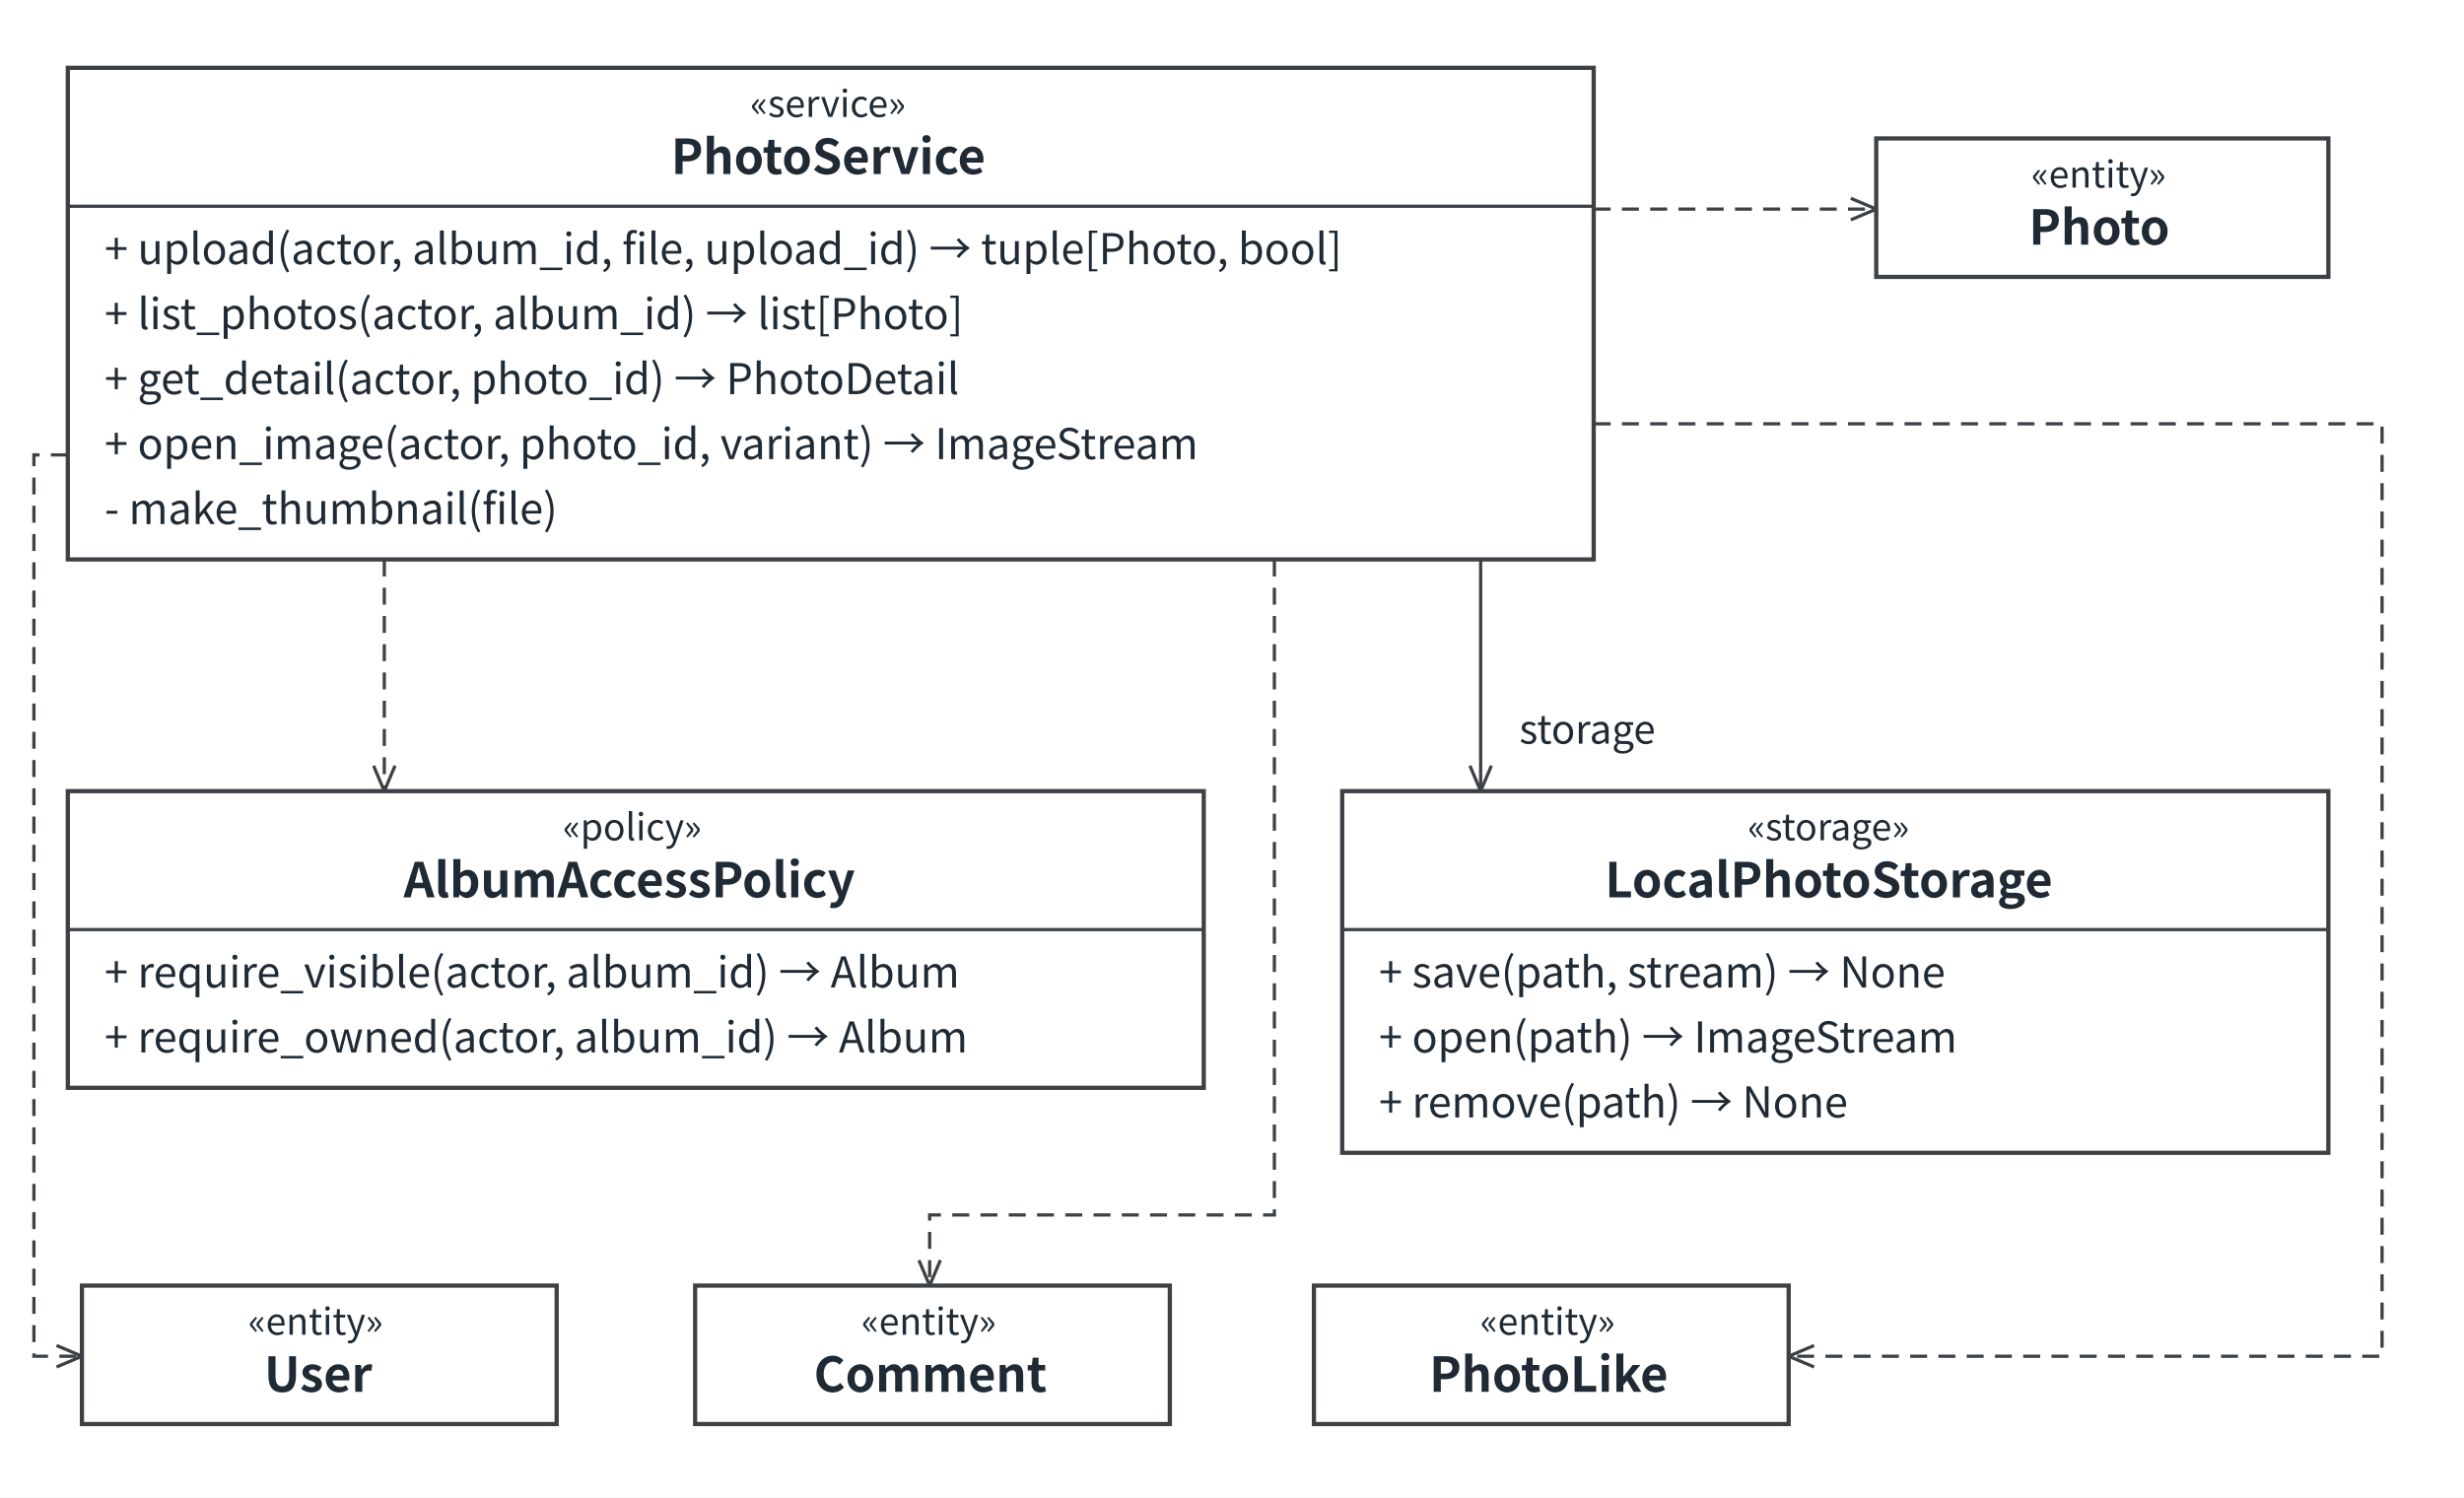
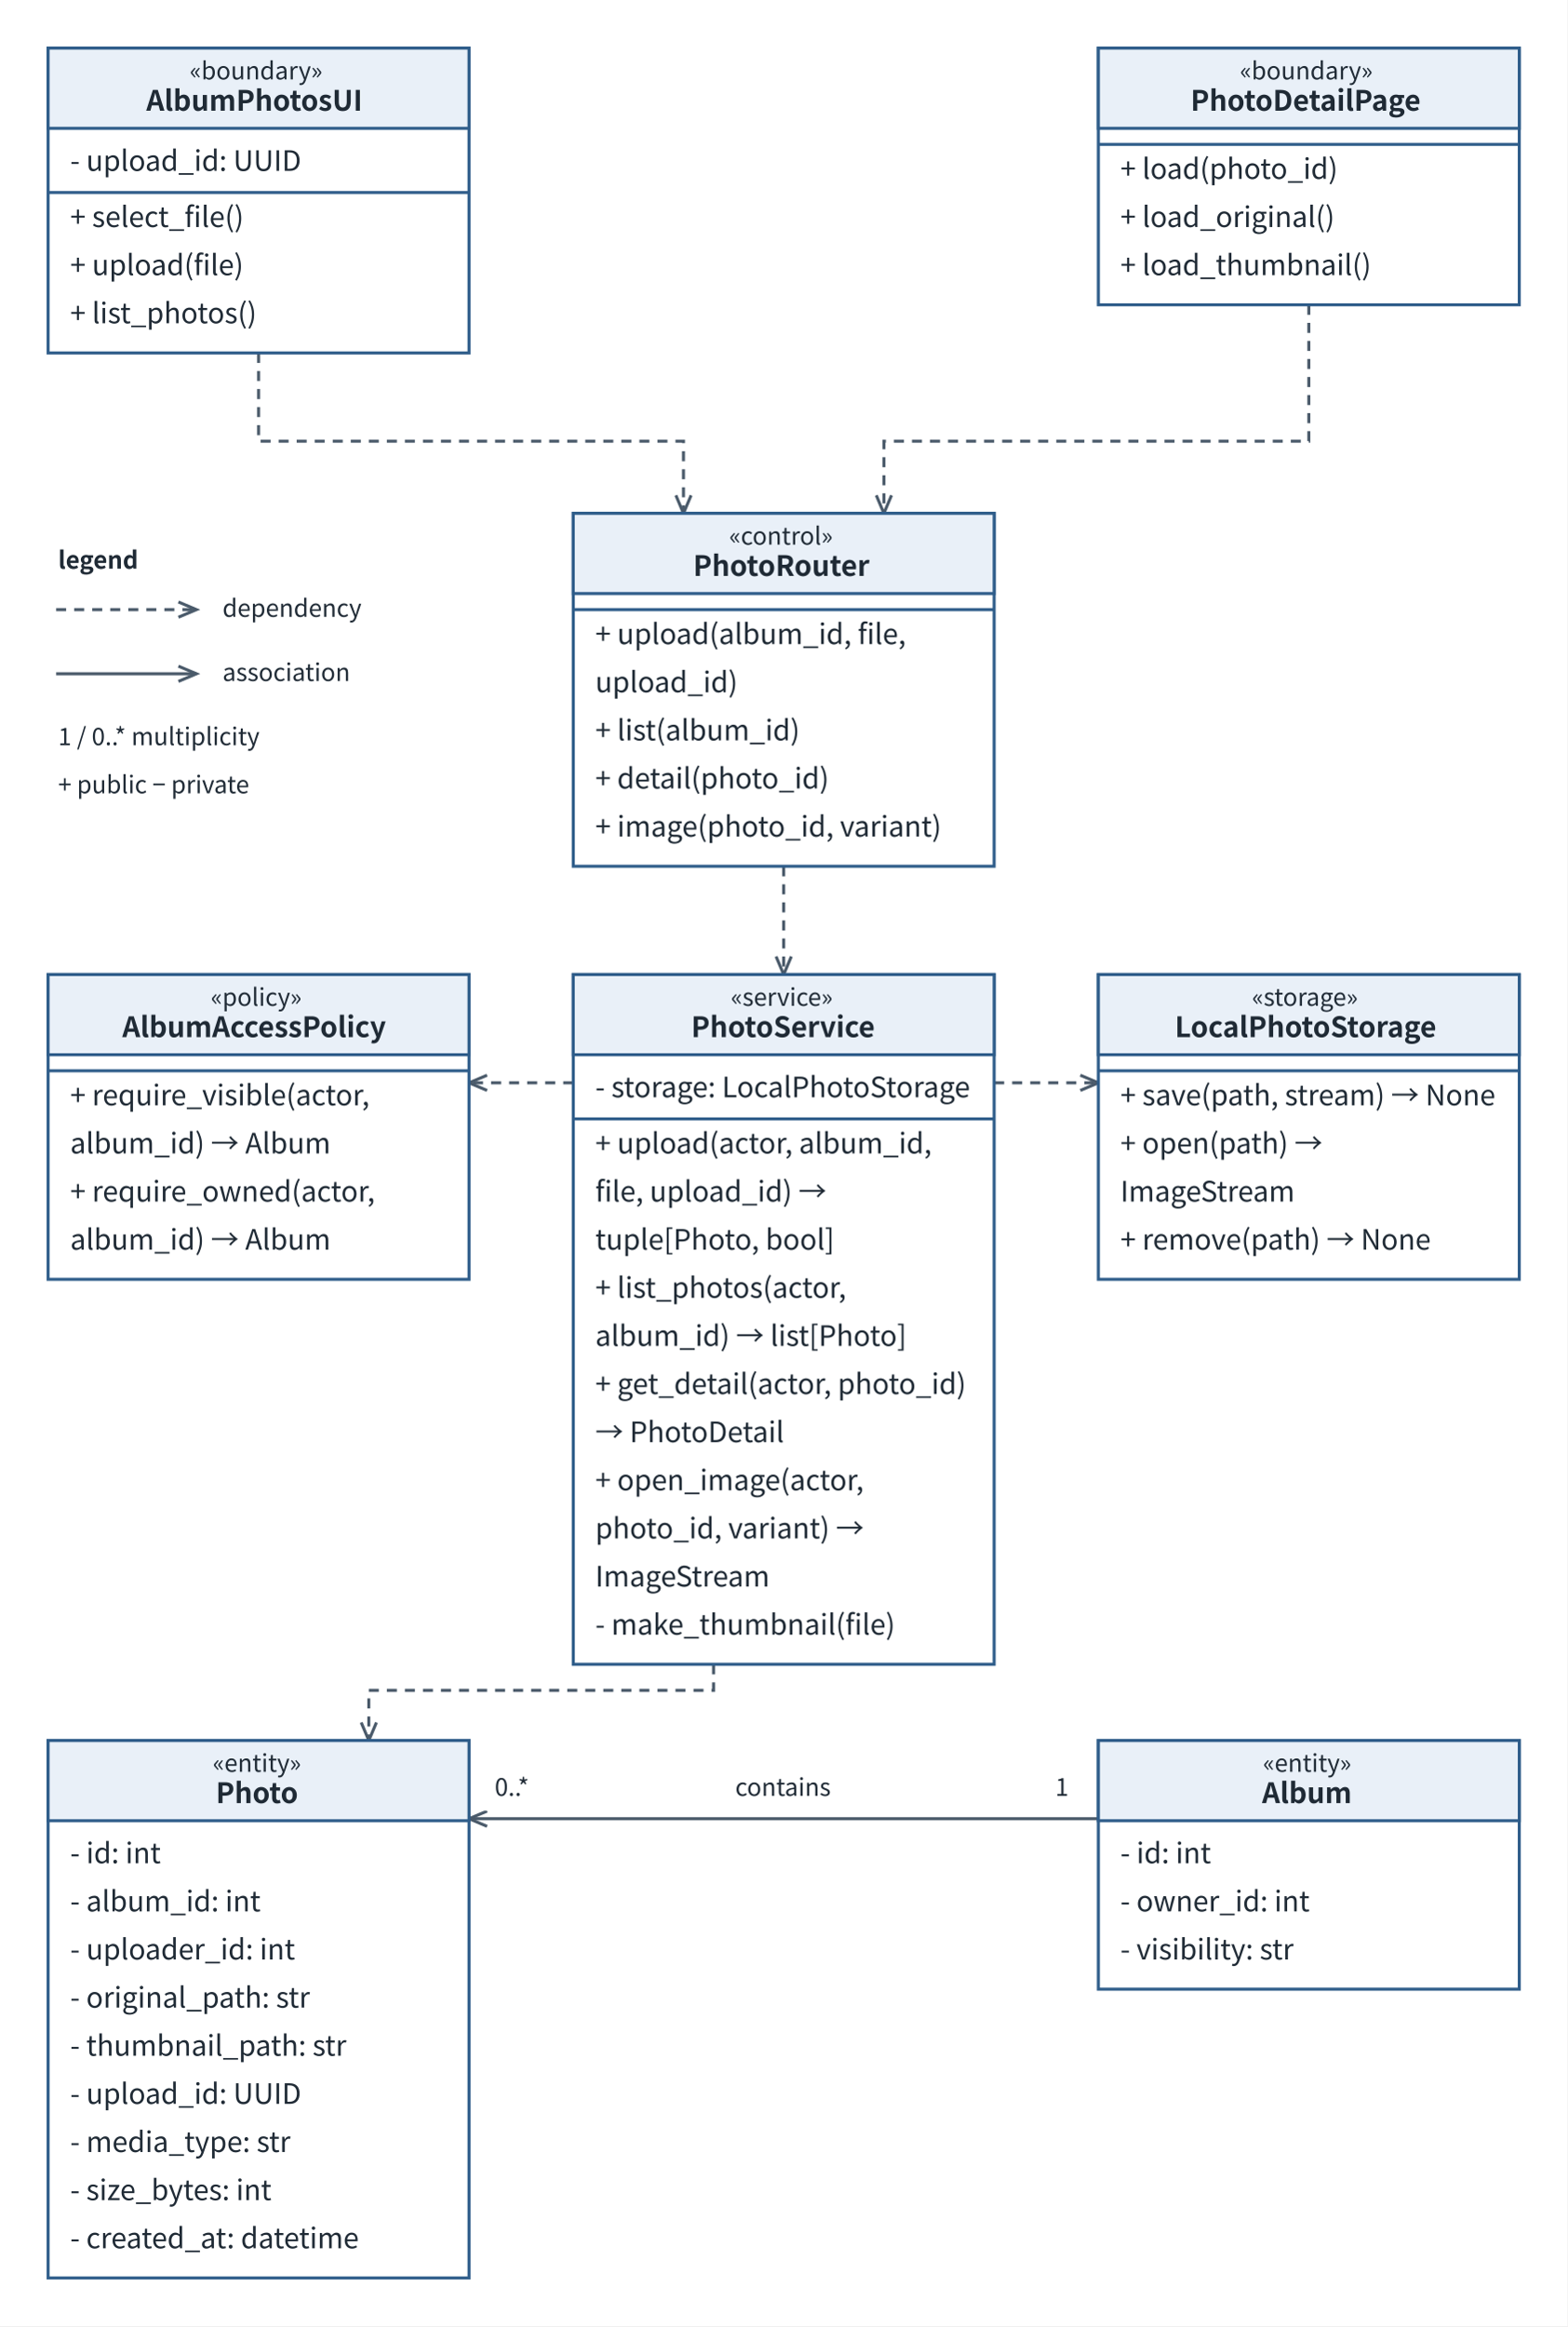
- <svg xmlns="http://www.w3.org/2000/svg" width="872" height="530" viewBox="0 0 872 530" role="img" aria-labelledby="title desc">
+ <svg xmlns="http://www.w3.org/2000/svg" width="782" height="1160" viewBox="0 0 782 1160" role="img" aria-labelledby="title desc">
  <rect width="100%" height="100%" fill="white" />
  <g font-family="Microsoft YaHei, Noto Sans CJK SC, sans-serif" fill="#1F2A35">
-     <polyline points="564,74 664,74" fill="none" stroke="#3D4145" stroke-width="1.15" stroke-dasharray="6,4" />
-     <polyline points="655.0,70.2 664,74 655.0,77.8" fill="none" stroke="#3D4145" stroke-width="1.15" />
-     <polyline points="136,198 136,280" fill="none" stroke="#3D4145" stroke-width="1.15" stroke-dasharray="6,4" />
-     <polyline points="139.8,271.0 136,280 132.2,271.0" fill="none" stroke="#3D4145" stroke-width="1.15" />
-     <polyline points="24,161 12,161 12,480 29,480" fill="none" stroke="#3D4145" stroke-width="1.15" stroke-dasharray="6,4" />
-     <polyline points="20.0,476.2 29,480 20.0,483.8" fill="none" stroke="#3D4145" stroke-width="1.15" />
-     <polyline points="451,198 451,430 329,430 329,455" fill="none" stroke="#3D4145" stroke-width="1.15" stroke-dasharray="6,4" />
-     <polyline points="332.8,446.0 329,455 325.2,446.0" fill="none" stroke="#3D4145" stroke-width="1.15" />
-     <polyline points="564,150 843,150 843,480 633,480" fill="none" stroke="#3D4145" stroke-width="1.15" stroke-dasharray="6,4" />
-     <polyline points="642.0,483.8 633,480 642.0,476.2" fill="none" stroke="#3D4145" stroke-width="1.15" />
-     <polyline points="524,198 524,280" fill="none" stroke="#3D4145" stroke-width="1.15" />
-     <polyline points="527.8,271.0 524,280 520.2,271.0" fill="none" stroke="#3D4145" stroke-width="1.15" />
-     <rect x="531.5" y="248" width="63" height="22" fill="#FFFFFF" />
-     <text x="537.667" y="263.2" font-size="14" font-weight="400" text-decoration="none">storage</text>
-     <rect x="24" y="24" width="540" height="174" fill="#FFFFFF" stroke="#3D4145" stroke-width="1.5" />
-     <text x="265.495" y="41.4" font-size="13" font-weight="400" text-decoration="none">«service»</text>
-     <text x="237.495" y="61.6" font-size="17" font-weight="600" text-decoration="none">PhotoService</text>
-     <polyline points="24,73 564,73" fill="none" stroke="#3D4145" stroke-width="1.15" />
-     <text x="37" y="93.5" font-size="15" font-weight="400" text-decoration="none">+ upload(actor, album_id, file, upload_id) → tuple[Photo, bool]</text>
-     <text x="37" y="116.5" font-size="15" font-weight="400" text-decoration="none">+ list_photos(actor, album_id) → list[Photo]</text>
-     <text x="37" y="139.5" font-size="15" font-weight="400" text-decoration="none">+ get_detail(actor, photo_id) → PhotoDetail</text>
-     <text x="37" y="162.5" font-size="15" font-weight="400" text-decoration="none">+ open_image(actor, photo_id, variant) → ImageStream</text>
-     <text x="37" y="185.5" font-size="15" font-weight="400" text-decoration="none">- make_thumbnail(file)</text>
-     <rect x="664" y="49" width="160" height="49" fill="#FFFFFF" stroke="#3D4145" stroke-width="1.5" />
-     <text x="718.833" y="66.4" font-size="13" font-weight="400" text-decoration="none">«entity»</text>
-     <text x="718.0" y="86.6" font-size="17" font-weight="600" text-decoration="none">Photo</text>
-     <rect x="24" y="280" width="402" height="105" fill="#FFFFFF" stroke="#3D4145" stroke-width="1.5" />
-     <text x="199.167" y="297.4" font-size="13" font-weight="400" text-decoration="none">«policy»</text>
-     <text x="142.839" y="317.6" font-size="17" font-weight="600" text-decoration="none">AlbumAccessPolicy</text>
-     <polyline points="24,329 426,329" fill="none" stroke="#3D4145" stroke-width="1.15" />
-     <text x="37" y="349.5" font-size="15" font-weight="400" text-decoration="none">+ require_visible(actor, album_id) → Album</text>
-     <text x="37" y="372.5" font-size="15" font-weight="400" text-decoration="none">+ require_owned(actor, album_id) → Album</text>
-     <rect x="475" y="280" width="349" height="128" fill="#FFFFFF" stroke="#3D4145" stroke-width="1.5" />
-     <text x="618.5" y="297.4" font-size="13" font-weight="400" text-decoration="none">«storage»</text>
-     <text x="568.003" y="317.6" font-size="17" font-weight="600" text-decoration="none">LocalPhotoStorage</text>
-     <polyline points="475,329 824,329" fill="none" stroke="#3D4145" stroke-width="1.15" />
-     <text x="488" y="349.5" font-size="15" font-weight="400" text-decoration="none">+ save(path, stream) → None</text>
-     <text x="488" y="372.5" font-size="15" font-weight="400" text-decoration="none">+ open(path) → ImageStream</text>
-     <text x="488" y="395.5" font-size="15" font-weight="400" text-decoration="none">+ remove(path) → None</text>
-     <rect x="29" y="455" width="168" height="49" fill="#FFFFFF" stroke="#3D4145" stroke-width="1.5" />
-     <text x="87.833" y="472.4" font-size="13" font-weight="400" text-decoration="none">«entity»</text>
-     <text x="93.5" y="492.6" font-size="17" font-weight="600" text-decoration="none">User</text>
-     <rect x="246" y="455" width="168" height="49" fill="#FFFFFF" stroke="#3D4145" stroke-width="1.5" />
-     <text x="304.833" y="472.4" font-size="13" font-weight="400" text-decoration="none">«entity»</text>
-     <text x="288.0" y="492.6" font-size="17" font-weight="600" text-decoration="none">Comment</text>
-     <rect x="465" y="455" width="168" height="49" fill="#FFFFFF" stroke="#3D4145" stroke-width="1.5" />
-     <text x="523.833" y="472.4" font-size="13" font-weight="400" text-decoration="none">«entity»</text>
-     <text x="505.836" y="492.6" font-size="17" font-weight="600" text-decoration="none">PhotoLike</text>
+     <polyline points="129,176 129,220 341,220 341,256" fill="none" stroke="#4A5A6A" stroke-width="1.5" stroke-dasharray="5,4" />
+     <polyline points="344.8,247.0 341,256 337.2,247.0" fill="none" stroke="#4A5A6A" stroke-width="1.5" />
+     <polyline points="653,152 653,220 441,220 441,256" fill="none" stroke="#4A5A6A" stroke-width="1.5" stroke-dasharray="5,4" />
+     <polyline points="444.8,247.0 441,256 437.2,247.0" fill="none" stroke="#4A5A6A" stroke-width="1.5" />
+     <polyline points="391,432 391,486" fill="none" stroke="#4A5A6A" stroke-width="1.5" stroke-dasharray="5,4" />
+     <polyline points="394.8,477.0 391,486 387.2,477.0" fill="none" stroke="#4A5A6A" stroke-width="1.5" />
+     <polyline points="286,540 234,540" fill="none" stroke="#4A5A6A" stroke-width="1.5" stroke-dasharray="5,4" />
+     <polyline points="243.0,543.8 234,540 243.0,536.2" fill="none" stroke="#4A5A6A" stroke-width="1.5" />
+     <polyline points="496,540 548,540" fill="none" stroke="#4A5A6A" stroke-width="1.5" stroke-dasharray="5,4" />
+     <polyline points="539.0,536.2 548,540 539.0,543.8" fill="none" stroke="#4A5A6A" stroke-width="1.5" />
+     <polyline points="356,830 356,843 184,843 184,868" fill="none" stroke="#4A5A6A" stroke-width="1.5" stroke-dasharray="5,4" />
+     <polyline points="187.8,859.0 184,868 180.2,859.0" fill="none" stroke="#4A5A6A" stroke-width="1.5" />
+     <polyline points="548,907 234,907" fill="none" stroke="#4A5A6A" stroke-width="1.5" />
+     <polyline points="243.0,910.8 234,907 243.0,903.2" fill="none" stroke="#4A5A6A" stroke-width="1.5" />
+     <rect x="520.5" y="881" width="19" height="22" fill="#FFFFFF" />
+     <text x="526.5" y="895.6" font-size="12" font-weight="400" text-decoration="none">1</text>
+     <rect x="241.0" y="881" width="30" height="22" fill="#FFFFFF" />
+     <text x="246.833" y="895.6" font-size="12" font-weight="400" text-decoration="none">0..*</text>
+     <rect x="361.0" y="881" width="60" height="22" fill="#FFFFFF" />
+     <text x="366.833" y="895.6" font-size="12" font-weight="400" text-decoration="none">contains</text>
+     <rect x="24" y="24" width="210" height="152" fill="#FFFFFF" stroke="#2F5D8A" stroke-width="1.5" />
+     <rect x="24" y="24" width="210" height="40" fill="#E9F0F8" stroke="#2F5D8A" stroke-width="1.5" />
+     <text x="94.661" y="39.6" font-size="12" font-weight="400" text-decoration="none">«boundary»</text>
+     <text x="73.0" y="55.2" font-size="14" font-weight="600" text-decoration="none">AlbumPhotosUI</text>
+     <text x="35" y="85.2" font-size="14" font-weight="400" text-decoration="none">- upload_id: UUID</text>
+     <polyline points="24,96 234,96" fill="none" stroke="#2F5D8A" stroke-width="1.5" />
+     <text x="35" y="113.2" font-size="14" font-weight="400" text-decoration="none">+ select_file()</text>
+     <text x="35" y="137.2" font-size="14" font-weight="400" text-decoration="none">+ upload(file)</text>
+     <text x="35" y="161.2" font-size="14" font-weight="400" text-decoration="none">+ list_photos()</text>
+     <rect x="548" y="24" width="210" height="128" fill="#FFFFFF" stroke="#2F5D8A" stroke-width="1.5" />
+     <rect x="548" y="24" width="210" height="40" fill="#E9F0F8" stroke="#2F5D8A" stroke-width="1.5" />
+     <text x="618.661" y="39.6" font-size="12" font-weight="400" text-decoration="none">«boundary»</text>
+     <text x="594.003" y="55.2" font-size="14" font-weight="600" text-decoration="none">PhotoDetailPage</text>
+     <polyline points="548,72 758,72" fill="none" stroke="#2F5D8A" stroke-width="1.5" />
+     <text x="559" y="89.2" font-size="14" font-weight="400" text-decoration="none">+ load(photo_id)</text>
+     <text x="559" y="113.2" font-size="14" font-weight="400" text-decoration="none">+ load_original()</text>
+     <text x="559" y="137.2" font-size="14" font-weight="400" text-decoration="none">+ load_thumbnail()</text>
+     <rect x="286" y="256" width="210" height="176" fill="#FFFFFF" stroke="#2F5D8A" stroke-width="1.5" />
+     <rect x="286" y="256" width="210" height="40" fill="#E9F0F8" stroke="#2F5D8A" stroke-width="1.5" />
+     <text x="363.836" y="271.6" font-size="12" font-weight="400" text-decoration="none">«control»</text>
+     <text x="345.836" y="287.2" font-size="14" font-weight="600" text-decoration="none">PhotoRouter</text>
+     <polyline points="286,304 496,304" fill="none" stroke="#2F5D8A" stroke-width="1.5" />
+     <text x="297" y="321.2" font-size="14" font-weight="400" text-decoration="none">+ upload(album_id, file,</text>
+     <text x="297" y="345.2" font-size="14" font-weight="400" text-decoration="none">upload_id)</text>
+     <text x="297" y="369.2" font-size="14" font-weight="400" text-decoration="none">+ list(album_id)</text>
+     <text x="297" y="393.2" font-size="14" font-weight="400" text-decoration="none">+ detail(photo_id)</text>
+     <text x="297" y="417.2" font-size="14" font-weight="400" text-decoration="none">+ image(photo_id, variant)</text>
+     <rect x="286" y="486" width="210" height="344" fill="#FFFFFF" stroke="#2F5D8A" stroke-width="1.5" />
+     <rect x="286" y="486" width="210" height="40" fill="#E9F0F8" stroke="#2F5D8A" stroke-width="1.5" />
+     <text x="364.661" y="501.6" font-size="12" font-weight="400" text-decoration="none">«service»</text>
+     <text x="344.828" y="517.2" font-size="14" font-weight="600" text-decoration="none">PhotoService</text>
+     <text x="297" y="547.2" font-size="14" font-weight="400" text-decoration="none">- storage: LocalPhotoStorage</text>
+     <polyline points="286,558 496,558" fill="none" stroke="#2F5D8A" stroke-width="1.5" />
+     <text x="297" y="575.2" font-size="14" font-weight="400" text-decoration="none">+ upload(actor, album_id,</text>
+     <text x="297" y="599.2" font-size="14" font-weight="400" text-decoration="none">file, upload_id) →</text>
+     <text x="297" y="623.2" font-size="14" font-weight="400" text-decoration="none">tuple[Photo, bool]</text>
+     <text x="297" y="647.2" font-size="14" font-weight="400" text-decoration="none">+ list_photos(actor,</text>
+     <text x="297" y="671.2" font-size="14" font-weight="400" text-decoration="none">album_id) → list[Photo]</text>
+     <text x="297" y="695.2" font-size="14" font-weight="400" text-decoration="none">+ get_detail(actor, photo_id)</text>
+     <text x="297" y="719.2" font-size="14" font-weight="400" text-decoration="none">→ PhotoDetail</text>
+     <text x="297" y="743.2" font-size="14" font-weight="400" text-decoration="none">+ open_image(actor,</text>
+     <text x="297" y="767.2" font-size="14" font-weight="400" text-decoration="none">photo_id, variant) →</text>
+     <text x="297" y="791.2" font-size="14" font-weight="400" text-decoration="none">ImageStream</text>
+     <text x="297" y="815.2" font-size="14" font-weight="400" text-decoration="none">- make_thumbnail(file)</text>
+     <rect x="24" y="486" width="210" height="152" fill="#FFFFFF" stroke="#2F5D8A" stroke-width="1.5" />
+     <rect x="24" y="486" width="210" height="40" fill="#E9F0F8" stroke="#2F5D8A" stroke-width="1.5" />
+     <text x="105.167" y="501.6" font-size="12" font-weight="400" text-decoration="none">«policy»</text>
+     <text x="61.003" y="517.2" font-size="14" font-weight="600" text-decoration="none">AlbumAccessPolicy</text>
+     <polyline points="24,534 234,534" fill="none" stroke="#2F5D8A" stroke-width="1.5" />
+     <text x="35" y="551.2" font-size="14" font-weight="400" text-decoration="none">+ require_visible(actor,</text>
+     <text x="35" y="575.2" font-size="14" font-weight="400" text-decoration="none">album_id) → Album</text>
+     <text x="35" y="599.2" font-size="14" font-weight="400" text-decoration="none">+ require_owned(actor,</text>
+     <text x="35" y="623.2" font-size="14" font-weight="400" text-decoration="none">album_id) → Album</text>
+     <rect x="548" y="486" width="210" height="152" fill="#FFFFFF" stroke="#2F5D8A" stroke-width="1.5" />
+     <rect x="548" y="486" width="210" height="40" fill="#E9F0F8" stroke="#2F5D8A" stroke-width="1.5" />
+     <text x="624.667" y="501.6" font-size="12" font-weight="400" text-decoration="none">«storage»</text>
+     <text x="586.169" y="517.2" font-size="14" font-weight="600" text-decoration="none">LocalPhotoStorage</text>
+     <polyline points="548,534 758,534" fill="none" stroke="#2F5D8A" stroke-width="1.5" />
+     <text x="559" y="551.2" font-size="14" font-weight="400" text-decoration="none">+ save(path, stream) → None</text>
+     <text x="559" y="575.2" font-size="14" font-weight="400" text-decoration="none">+ open(path) →</text>
+     <text x="559" y="599.2" font-size="14" font-weight="400" text-decoration="none">ImageStream</text>
+     <text x="559" y="623.2" font-size="14" font-weight="400" text-decoration="none">+ remove(path) → None</text>
+     <rect x="24" y="868" width="210" height="268" fill="#FFFFFF" stroke="#2F5D8A" stroke-width="1.5" />
+     <rect x="24" y="868" width="210" height="40" fill="#E9F0F8" stroke="#2F5D8A" stroke-width="1.5" />
+     <text x="106.167" y="883.6" font-size="12" font-weight="400" text-decoration="none">«entity»</text>
+     <text x="107.667" y="899.2" font-size="14" font-weight="600" text-decoration="none">Photo</text>
+     <text x="35" y="929.2" font-size="14" font-weight="400" text-decoration="none">- id: int</text>
+     <text x="35" y="953.2" font-size="14" font-weight="400" text-decoration="none">- album_id: int</text>
+     <text x="35" y="977.2" font-size="14" font-weight="400" text-decoration="none">- uploader_id: int</text>
+     <text x="35" y="1001.2" font-size="14" font-weight="400" text-decoration="none">- original_path: str</text>
+     <text x="35" y="1025.2" font-size="14" font-weight="400" text-decoration="none">- thumbnail_path: str</text>
+     <text x="35" y="1049.2" font-size="14" font-weight="400" text-decoration="none">- upload_id: UUID</text>
+     <text x="35" y="1073.2" font-size="14" font-weight="400" text-decoration="none">- media_type: str</text>
+     <text x="35" y="1097.2" font-size="14" font-weight="400" text-decoration="none">- size_bytes: int</text>
+     <text x="35" y="1121.2" font-size="14" font-weight="400" text-decoration="none">- created_at: datetime</text>
+     <rect x="548" y="868" width="210" height="124" fill="#FFFFFF" stroke="#2F5D8A" stroke-width="1.5" />
+     <rect x="548" y="868" width="210" height="40" fill="#E9F0F8" stroke="#2F5D8A" stroke-width="1.5" />
+     <text x="630.167" y="883.6" font-size="12" font-weight="400" text-decoration="none">«entity»</text>
+     <text x="629.667" y="899.2" font-size="14" font-weight="600" text-decoration="none">Album</text>
+     <text x="559" y="929.2" font-size="14" font-weight="400" text-decoration="none">- id: int</text>
+     <text x="559" y="953.2" font-size="14" font-weight="400" text-decoration="none">- owner_id: int</text>
+     <text x="559" y="977.2" font-size="14" font-weight="400" text-decoration="none">- visibility: str</text>
+     <text x="29" y="283.6" font-size="12" font-weight="600" text-decoration="none">legend</text>
+     <polyline points="28,304 98,304" fill="none" stroke="#4A5A6A" stroke-width="1.5" stroke-dasharray="5,4" />
+     <polyline points="89.0,300.2 98,304 89.0,307.8" fill="none" stroke="#4A5A6A" stroke-width="1.5" />
+     <text x="111" y="307.6" font-size="12" font-weight="400" text-decoration="none">dependency</text>
+     <polyline points="28,336 98,336" fill="none" stroke="#4A5A6A" stroke-width="1.5" />
+     <polyline points="89.0,332.2 98,336 89.0,339.8" fill="none" stroke="#4A5A6A" stroke-width="1.5" />
+     <text x="111" y="339.6" font-size="12" font-weight="400" text-decoration="none">association</text>
+     <text x="29" y="371.6" font-size="12" font-weight="400" text-decoration="none">1 / 0..*  multiplicity</text>
+     <text x="29" y="395.6" font-size="12" font-weight="400" text-decoration="none">+ public    − private</text>
  </g>
</svg>
